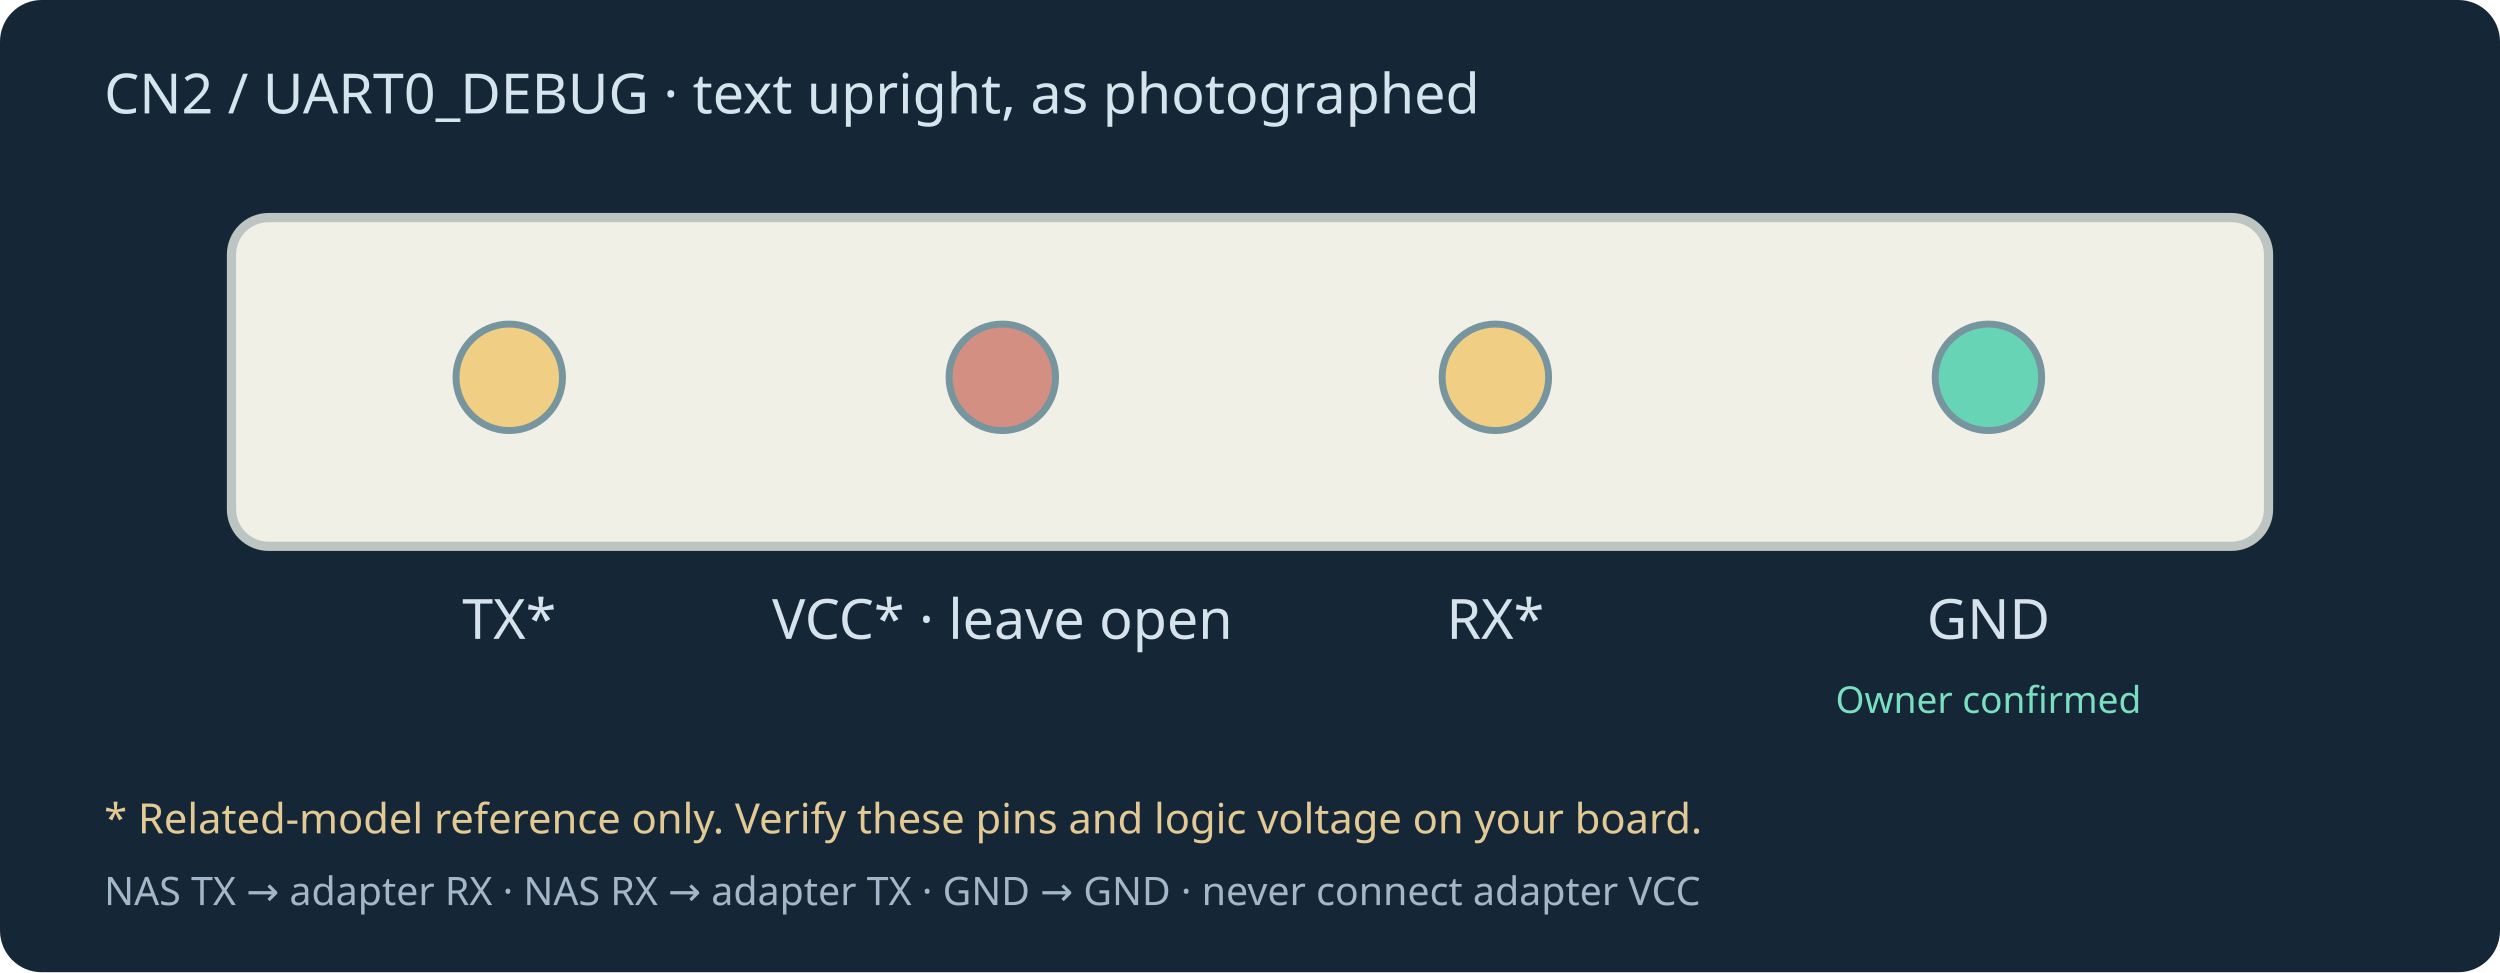
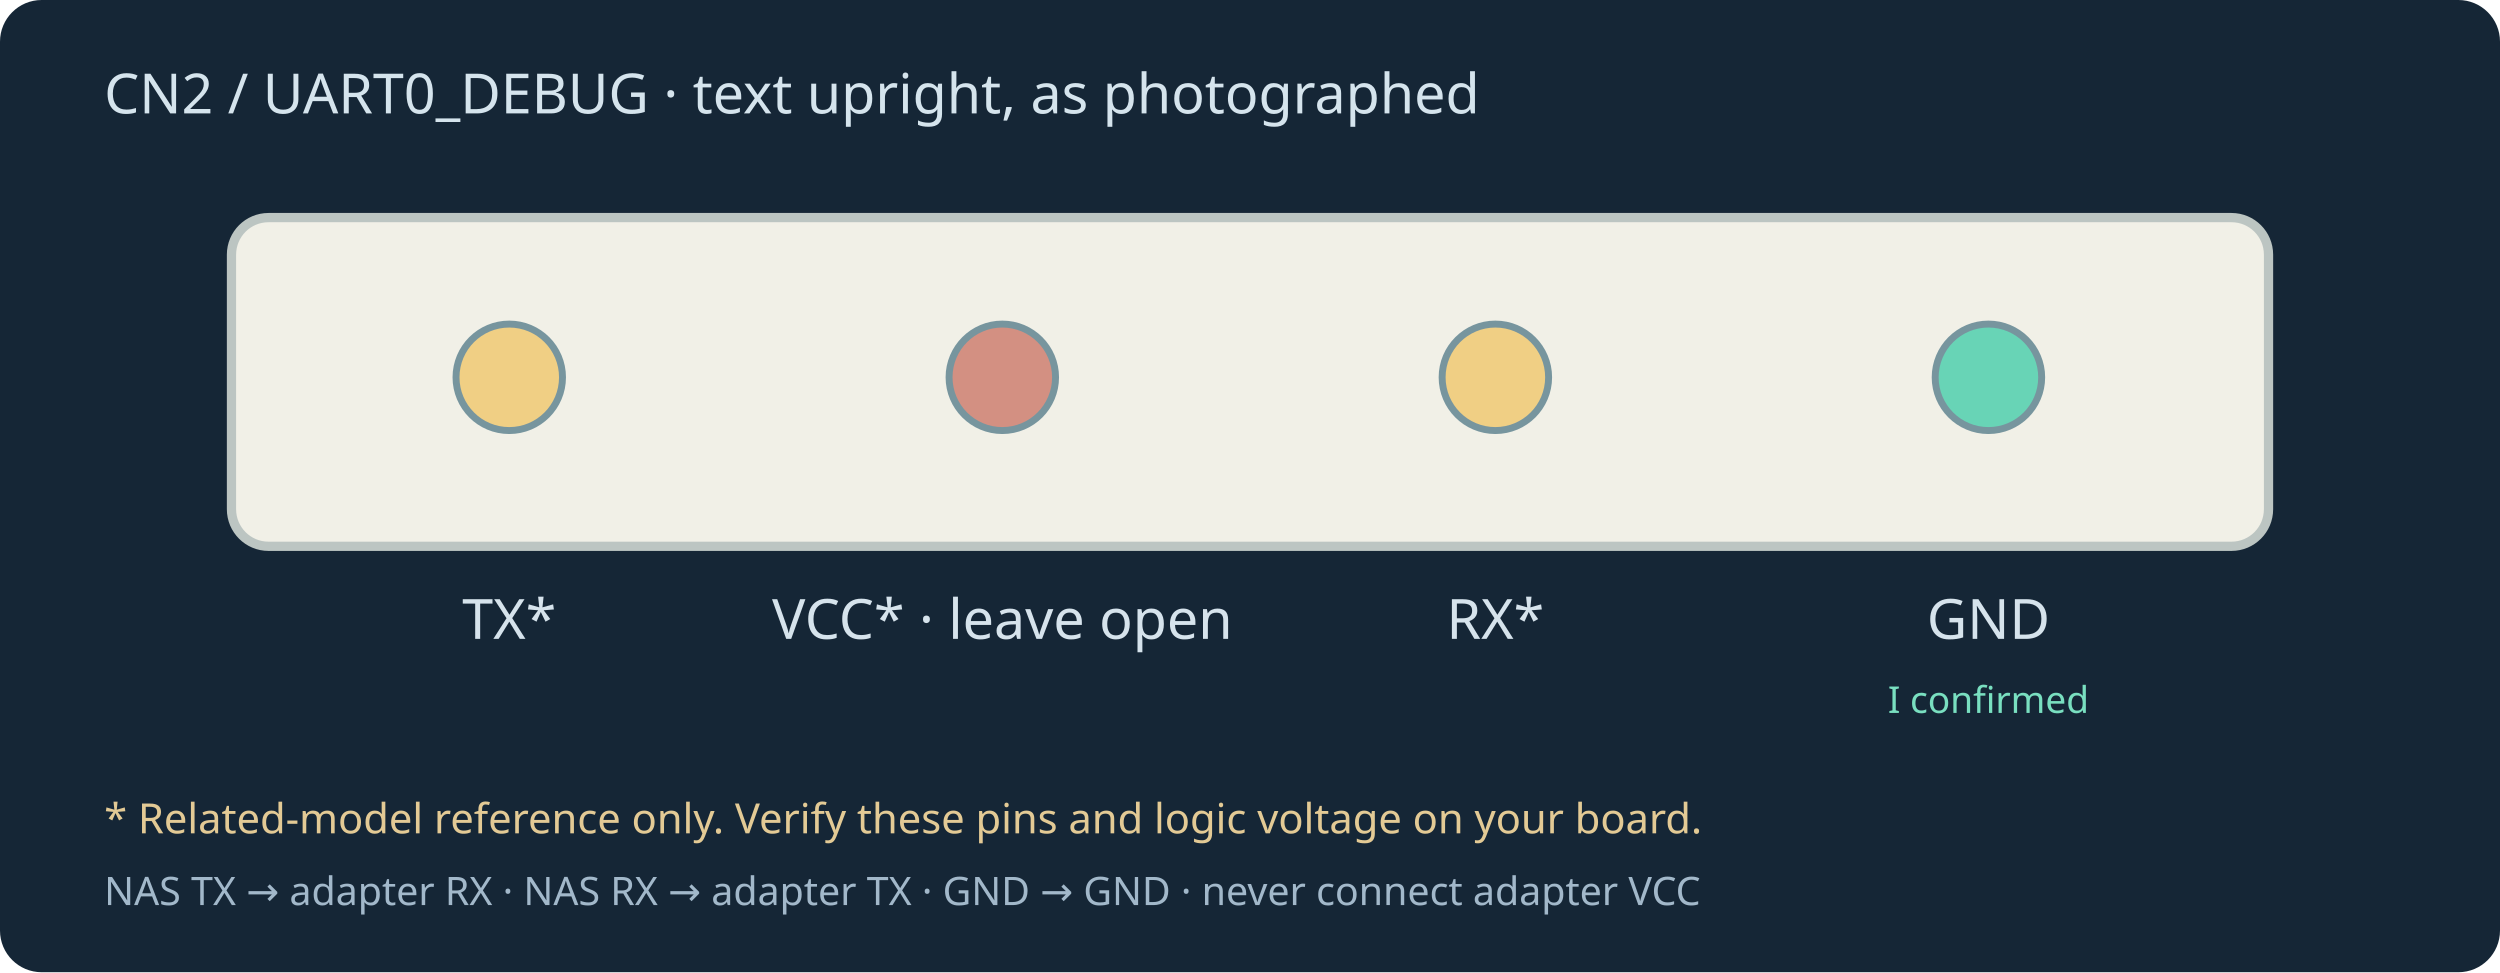
<svg xmlns="http://www.w3.org/2000/svg" viewBox="0 0 1080 420" role="img" aria-labelledby="title desc">
  <rect width="1080" height="420" rx="18" fill="#152636" />
  <text x="45" y="49" fill="#d5e4ed" font-family="sans-serif" font-size="24">CN2 / UART0_DEBUG · text upright, as photographed</text>
  <rect x="100" y="94" width="880" height="142" rx="16" fill="#f1f0e7" stroke="#bcc5c2" stroke-width="4" />
  <g stroke="#77959e" stroke-width="3">
    <circle cx="220" cy="163" r="23" fill="#f0cf84" />
    <circle cx="433" cy="163" r="23" fill="#d39082" />
    <circle cx="646" cy="163" r="23" fill="#f0cf84" />
    <circle cx="859" cy="163" r="23" fill="#68d4b6" />
  </g>
  <g fill="#d6e3ec" font-family="sans-serif" font-size="24" text-anchor="middle">
    <text x="220" y="276">TX*</text>
    <text x="433" y="276">VCC* · leave open</text>
    <text x="646" y="276">RX*</text>
    <text x="859" y="276">GND</text>
  </g>
-   <text x="859" y="308" text-anchor="middle" font-family="sans-serif" font-size="16" fill="#79dfc0">Owner confirmed</text>
+   <text x="859" y="308" text-anchor="middle" font-family="sans-serif" font-size="16" fill="#79dfc0">I confirmed</text>
  <text x="45" y="360" font-family="sans-serif" font-size="18" fill="#e3ca95">* Related-model reference only. Verify these pins and logic voltage on your board.</text>
  <text x="45" y="391" font-family="sans-serif" font-size="17" fill="#a2b8ca">NAS TX → adapter RX · NAS RX → adapter TX · GND → GND · never connect adapter VCC</text>
</svg>
